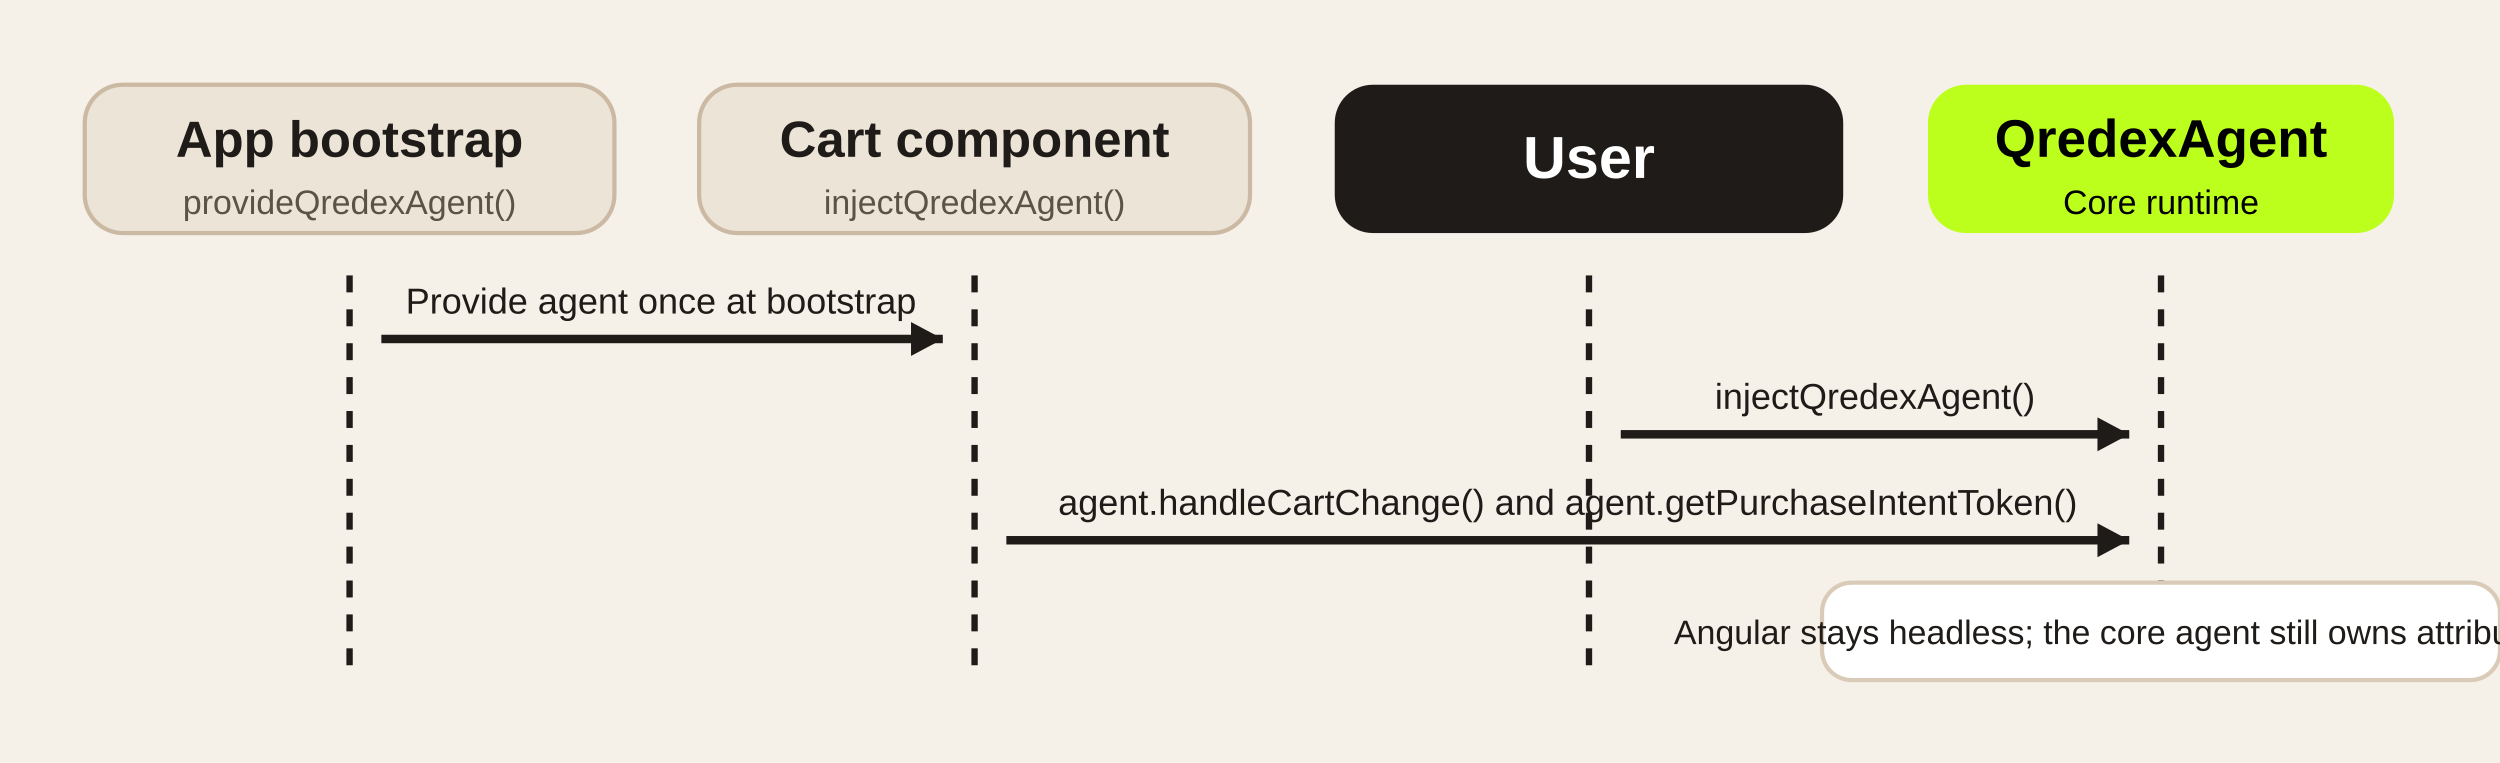
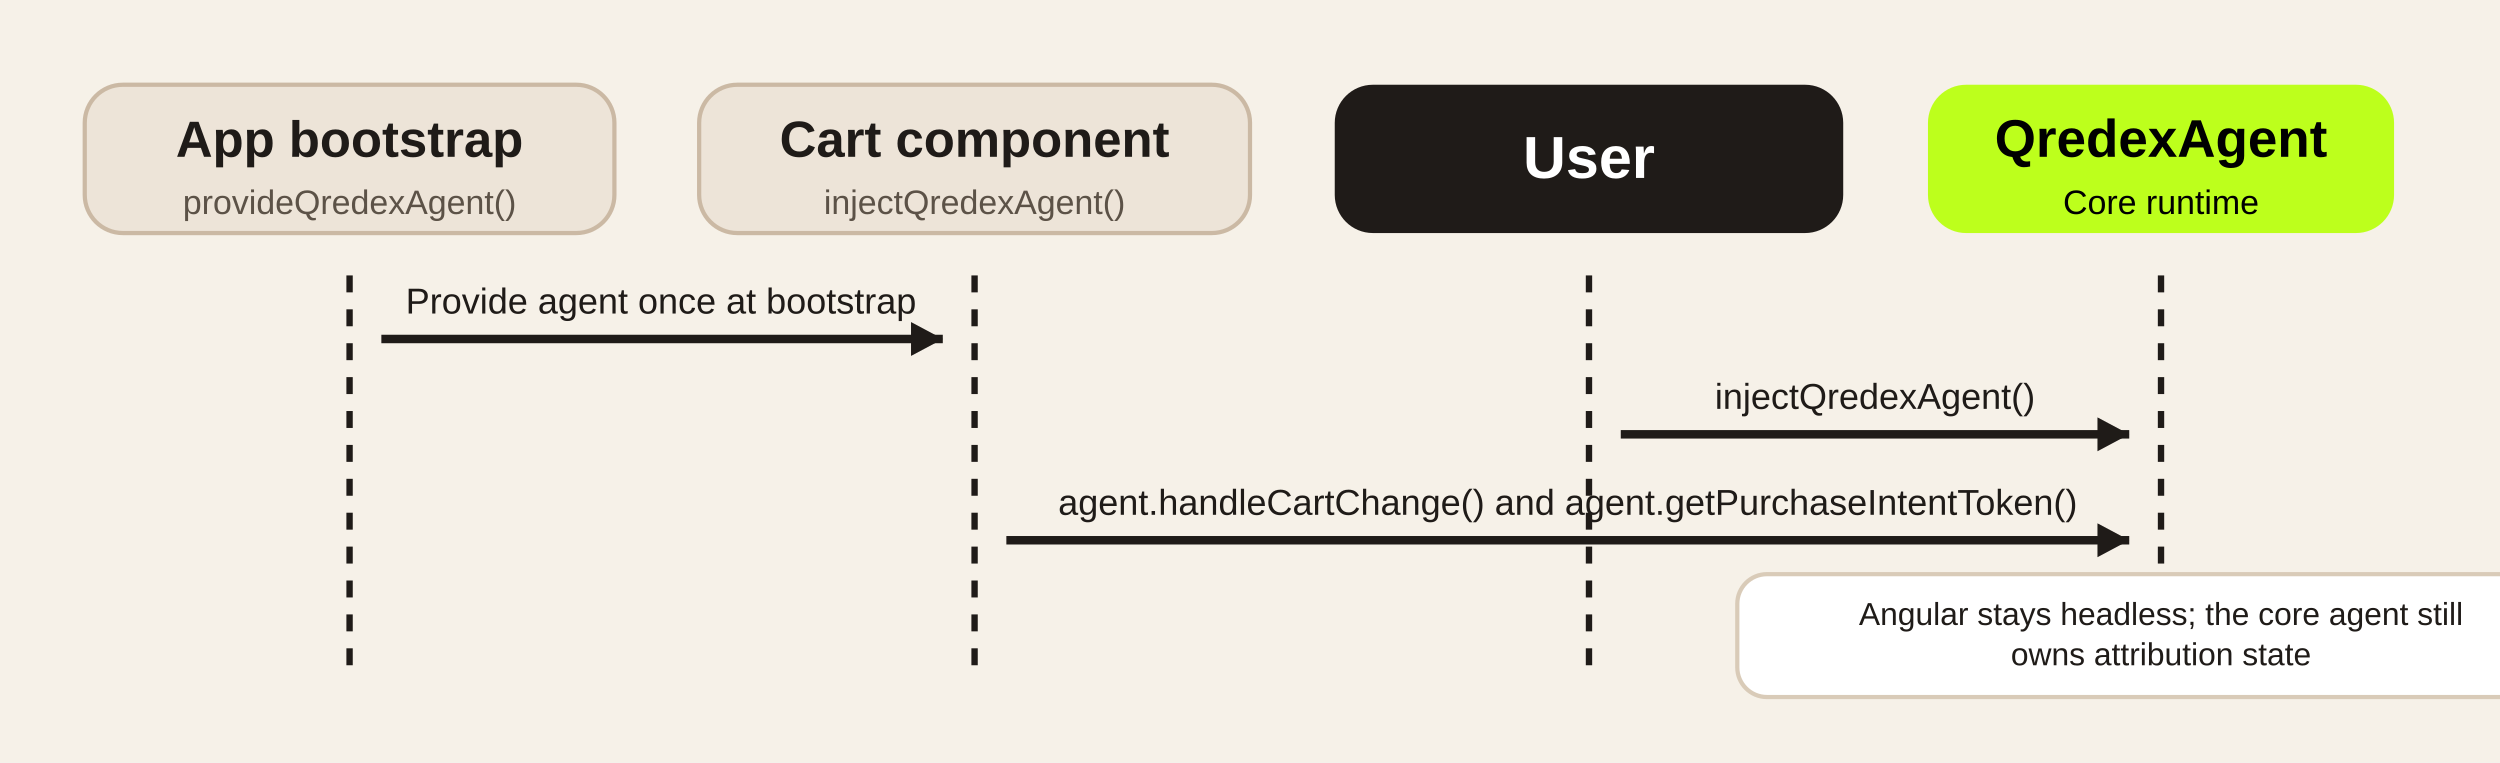
<svg xmlns="http://www.w3.org/2000/svg" width="1180" height="360" viewBox="0 0 1180 360" role="img" aria-labelledby="title desc">
  <rect width="1180" height="360" fill="#f6f1e8" />
  <rect x="40" y="40" width="250" height="70" rx="18" fill="#ede4d8" stroke="#cbb9a4" stroke-width="2" />
  <rect x="330" y="40" width="260" height="70" rx="18" fill="#ede4d8" stroke="#cbb9a4" stroke-width="2" />
  <rect x="630" y="40" width="240" height="70" rx="18" fill="#1f1b18" />
  <rect x="910" y="40" width="220" height="70" rx="18" fill="#BDFF1C" />
  <text x="165" y="74" font-family="Arial, sans-serif" font-size="24" font-weight="700" text-anchor="middle" fill="#1f1b18">App bootstrap</text>
  <text x="165" y="101" font-family="Arial, sans-serif" font-size="16" text-anchor="middle" fill="#5c5247">provideQredexAgent()</text>
  <text x="460" y="74" font-family="Arial, sans-serif" font-size="24" font-weight="700" text-anchor="middle" fill="#1f1b18">Cart component</text>
  <text x="460" y="101" font-family="Arial, sans-serif" font-size="16" text-anchor="middle" fill="#5c5247">injectQredexAgent()</text>
  <text x="750" y="84" font-family="Arial, sans-serif" font-size="28" font-weight="700" text-anchor="middle" fill="#fff">User</text>
  <text x="1020" y="74" font-family="Arial, sans-serif" font-size="25" font-weight="700" text-anchor="middle" fill="#000">QredexAgent</text>
  <text x="1020" y="101" font-family="Arial, sans-serif" font-size="16" text-anchor="middle" fill="#000">Core runtime</text>
  <path d="M165 130 L165 320" stroke="#1f1b18" stroke-width="3" stroke-dasharray="8 8" />
  <path d="M460 130 L460 320" stroke="#1f1b18" stroke-width="3" stroke-dasharray="8 8" />
  <path d="M750 130 L750 320" stroke="#1f1b18" stroke-width="3" stroke-dasharray="8 8" />
  <path d="M1020 130 L1020 320" stroke="#1f1b18" stroke-width="3" stroke-dasharray="8 8" />
  <path d="M180 160 H445" stroke="#1f1b18" stroke-width="4" fill="none" />
  <polygon points="445,160 430,152 430,168" fill="#1f1b18" />
  <text x="312" y="148" font-family="Arial, sans-serif" font-size="17" text-anchor="middle" fill="#1f1b18">Provide agent once at bootstrap</text>
  <path d="M765 205 H1005" stroke="#1f1b18" stroke-width="4" fill="none" />
  <polygon points="1005,205 990,197 990,213" fill="#1f1b18" />
  <text x="885" y="193" font-family="Arial, sans-serif" font-size="17" text-anchor="middle" fill="#1f1b18">injectQredexAgent()</text>
  <path d="M475 255 H1005" stroke="#1f1b18" stroke-width="4" fill="none" />
  <polygon points="1005,255 990,247 990,263" fill="#1f1b18" />
  <text x="740" y="243" font-family="Arial, sans-serif" font-size="17" text-anchor="middle" fill="#1f1b18">agent.handleCartChange() and agent.getPurchaseIntentToken()</text>
-   <rect x="860" y="275" width="320" height="46" rx="14" fill="#fff" stroke="#d9cbb8" stroke-width="2" />
-   <text x="1020" y="304" font-family="Arial, sans-serif" font-size="16" text-anchor="middle" fill="#1f1b18">Angular stays headless; the core agent still owns attribution state</text>
+   <rect x="820" y="271" width="400" height="58" rx="14" fill="#fff" stroke="#d9cbb8" stroke-width="2" />
+   <text x="1020" y="295" font-family="Arial, sans-serif" font-size="15" text-anchor="middle" fill="#1f1b18">Angular stays headless; the core agent still</text>
+   <text x="1020" y="314" font-family="Arial, sans-serif" font-size="15" text-anchor="middle" fill="#1f1b18">owns attribution state</text>
</svg>
